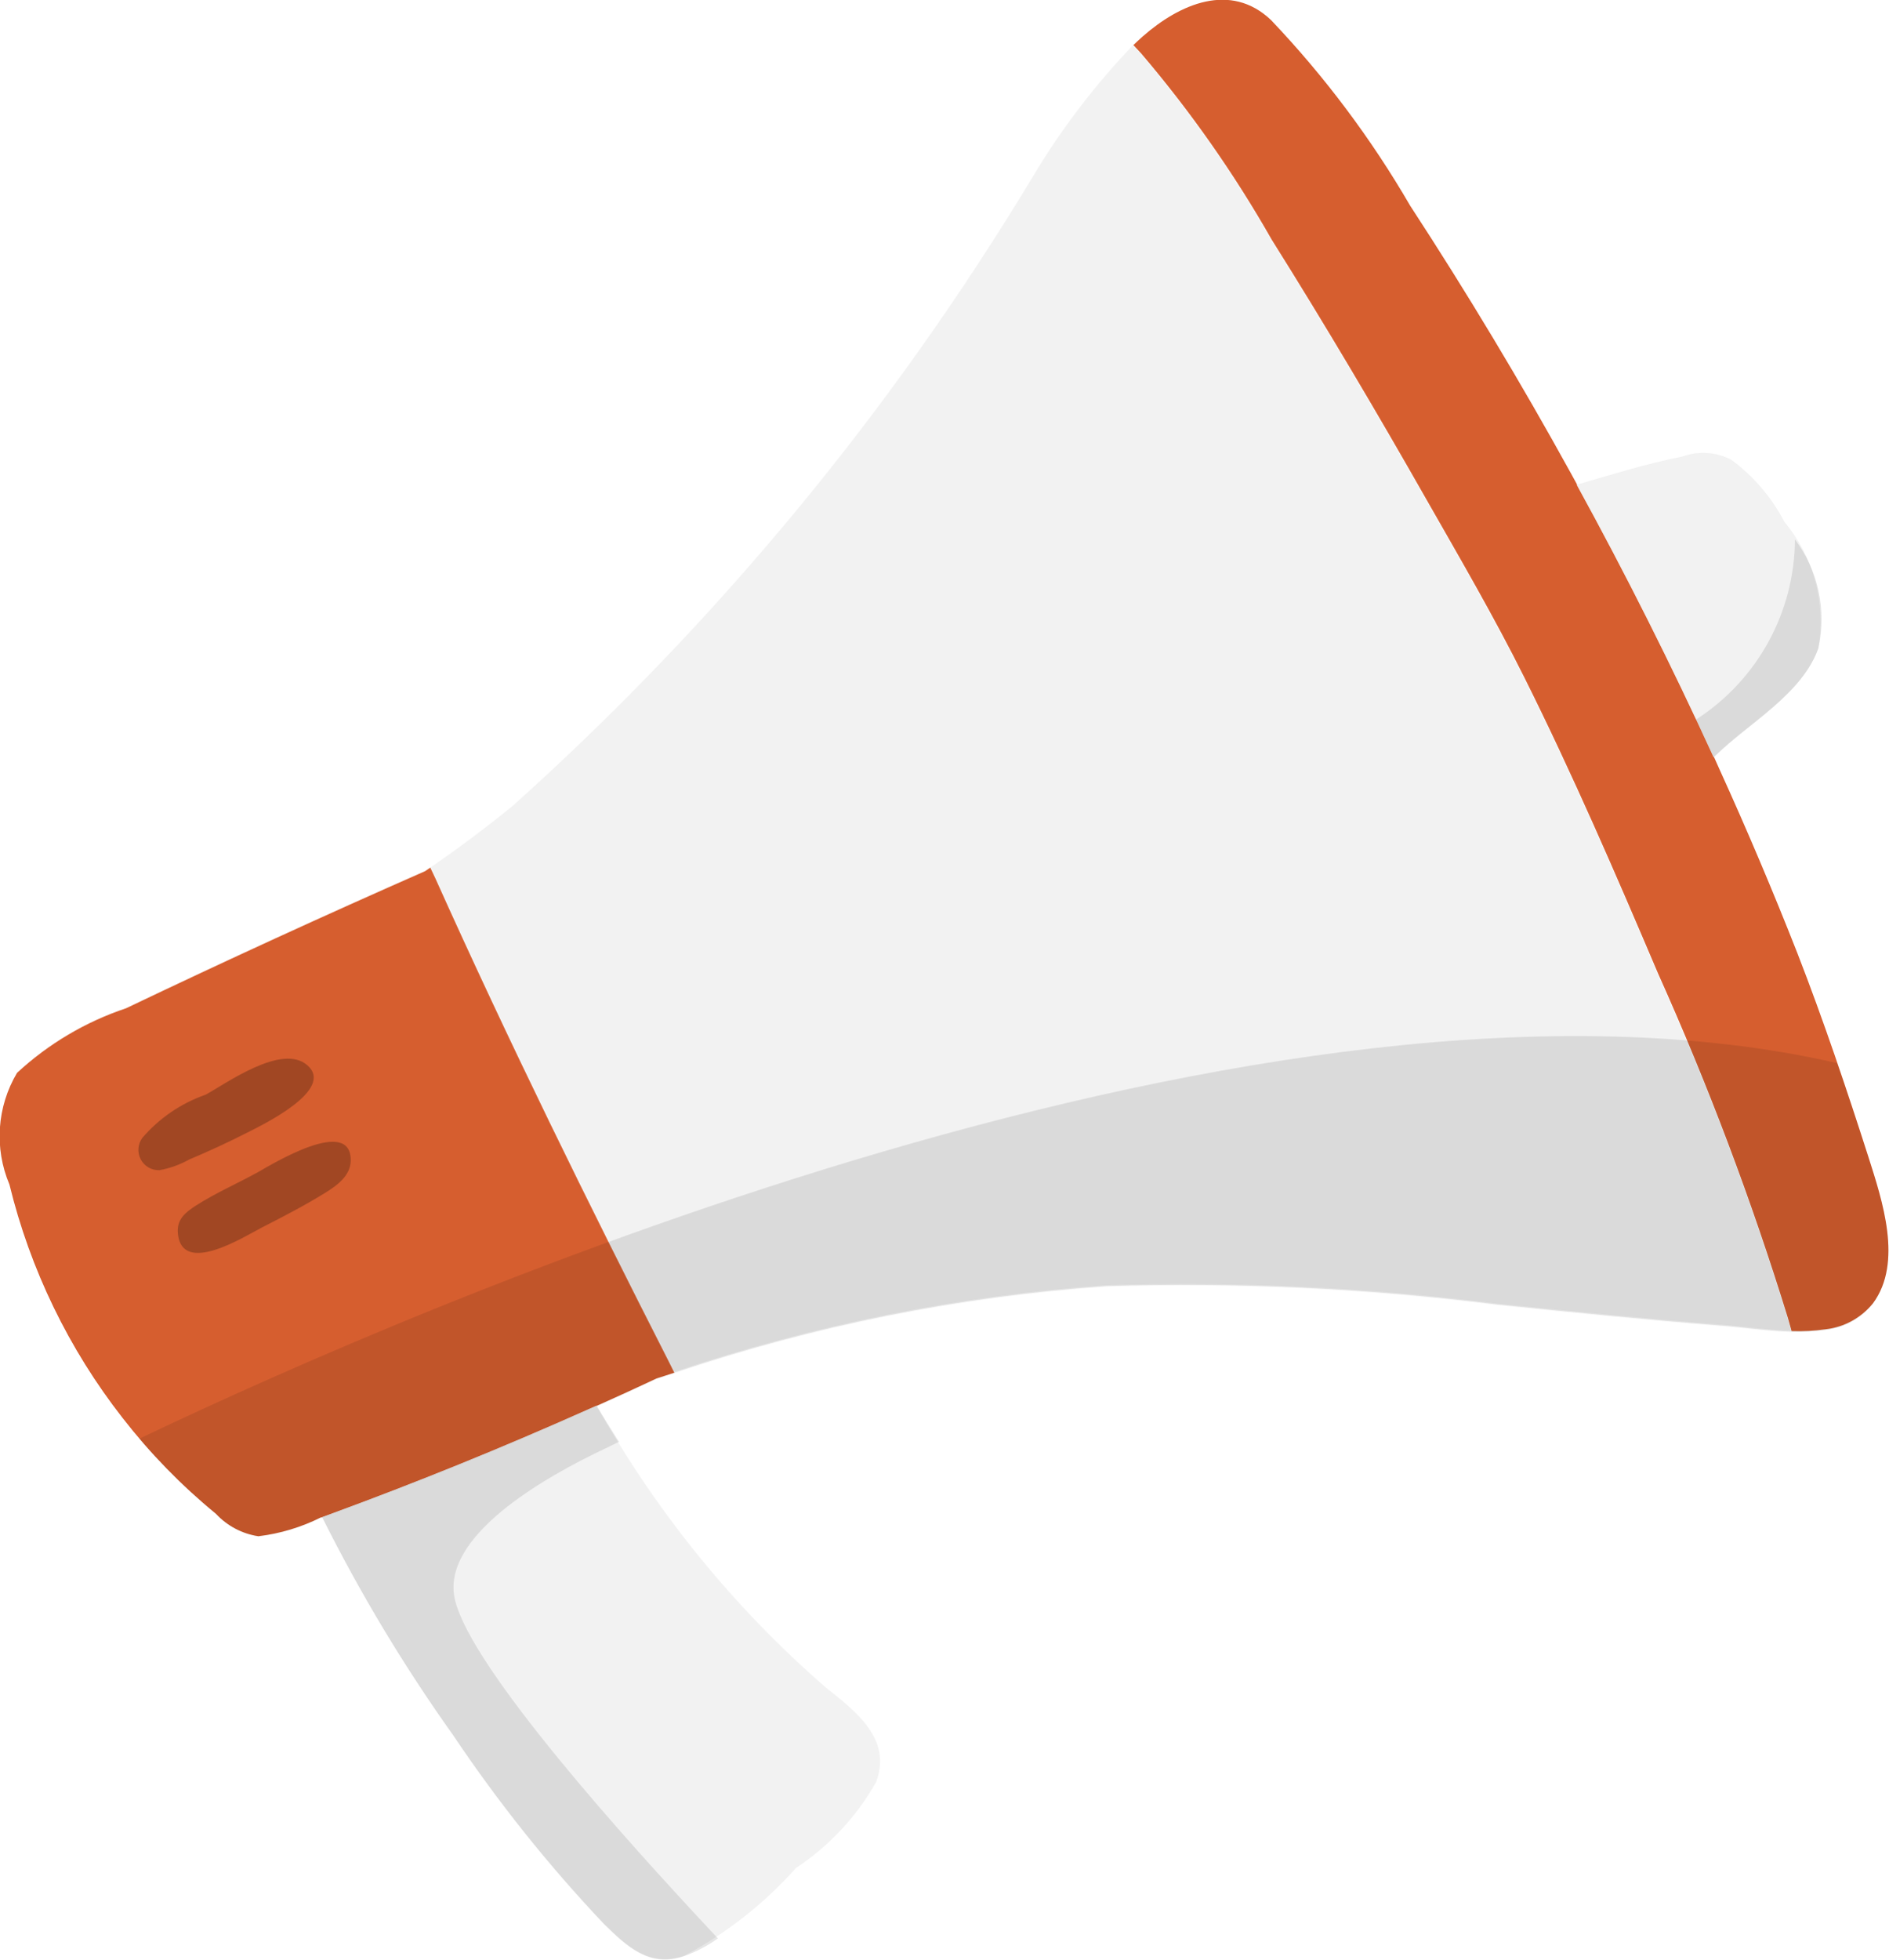
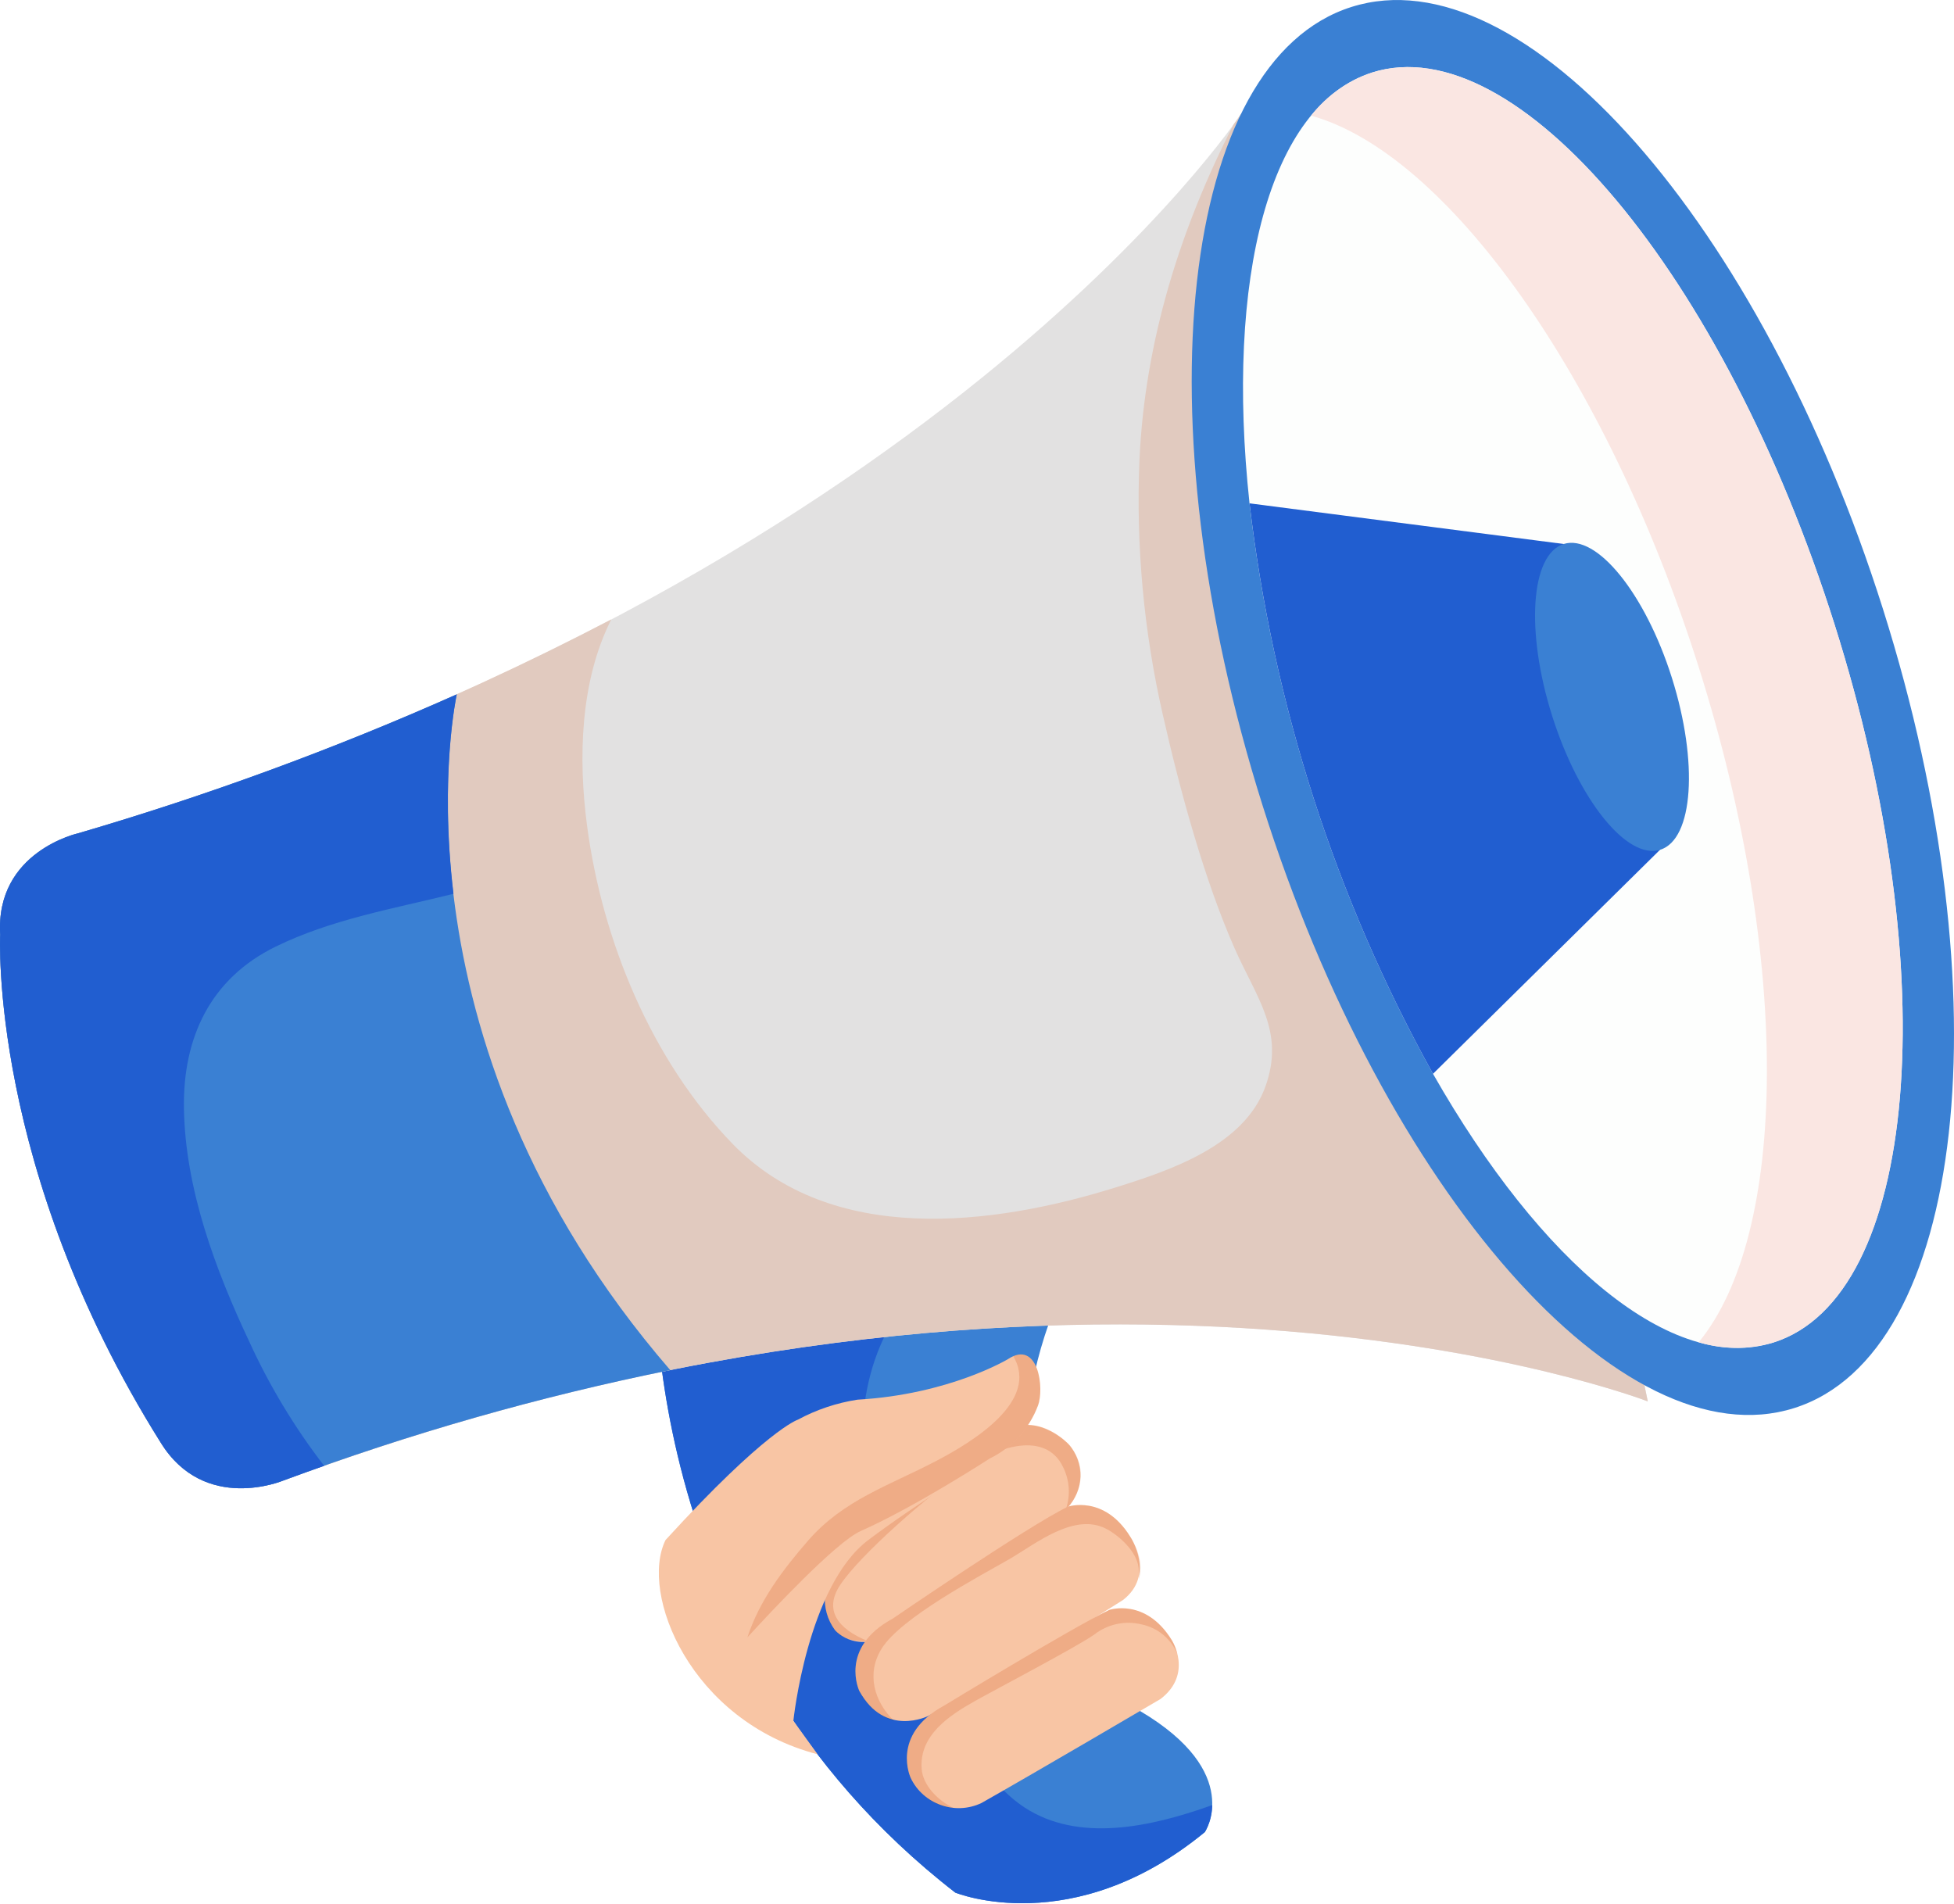
- <svg xmlns="http://www.w3.org/2000/svg" width="18.608" height="19.301" viewBox="0 0 18.608 19.301">
+ <svg xmlns="http://www.w3.org/2000/svg" width="270.626" height="263.591" viewBox="0 0 270.626 263.591">
  <defs>
-     <style>.a{fill:#fddbbb;}.b{fill:#f5f5f5;}.c{fill:gray;}.d{fill:#d65e2f;}.e{fill:#f2f2f2;}.f,.i{fill:#e6e6e6;}.f,.h{mix-blend-mode:multiply;isolation:isolate;}.g{fill:#a14723;}</style>
+     <style>.a{fill:#f7ae80;}.b,.k{opacity:0.3;}.c,.k{fill:#e19262;mix-blend-mode:multiply;isolation:isolate;}.c{opacity:0.5;}.d{fill:#3a80d3;}.e{fill:#215ed0;}.f{fill:#e2e1e1;}.g{fill:#e1cabf;}.h{fill:#fdfefd;}.i{fill:#fae6e2;}.j{fill:#f8c5a4;}</style>
  </defs>
-   <g transform="translate(-162.3 -217.7)">
-     <path class="a" d="M163.848,229.268s.092-.424-.2-.429-.219.4-.219.4Z" />
-     <path class="b" d="M163.393,229.307l0-.112.478.042-.01.111Z" />
-     <path class="c" d="M163.8,229.578a.049.049,0,1,0-.047.051A.049.049,0,0,0,163.8,229.578Z" />
-     <path class="c" d="M163.828,229.413a.05.05,0,0,0-.051-.047.049.049,0,1,0,.051.047Z" />
-     <path class="d" d="M180.712,229.1c-.217-.676-.443-1.347-.7-2.008q-.361-.918-.771-1.819l-.051-.114q-.626-1.366-1.35-2.686l-.058-.106q-.745-1.352-1.586-2.64a9.763,9.763,0,0,0-1.371-1.829c-.4-.38-.9-.159-1.265.161-.031.028-.062.056-.092.085l.078.084a11.873,11.873,0,0,1,1.285,1.833c.53.844,1.036,1.7,1.53,2.569.328.575.663,1.15.959,1.743.476.954.9,1.935,1.318,2.917a29.6,29.6,0,0,1,1.28,3.395l.036.128a1.874,1.874,0,0,0,.336-.018.7.7,0,0,0,.467-.257C181.053,230.135,180.847,229.525,180.712,229.1Z" />
-     <path class="e" d="M179.914,230.687a29.6,29.6,0,0,0-1.28-3.395c-.416-.982-.842-1.963-1.318-2.917-.3-.593-.631-1.168-.959-1.743-.494-.866-1-1.725-1.53-2.569a11.873,11.873,0,0,0-1.285-1.833l-.078-.084a7.214,7.214,0,0,0-.985,1.291,27.087,27.087,0,0,1-5.125,6.2q-.395.323-.814.61l.051.108c.722,1.608,1.5,3.188,2.3,4.76l.054.1a17,17,0,0,1,4.261-.853,24.778,24.778,0,0,1,3.85.182c.735.075,1.47.149,2.206.207.222.017.457.053.688.059Z" />
-     <path class="d" d="M168.891,231.115c-.8-1.572-1.578-3.152-2.3-4.76l-.051-.108-.051.035q-1.483.652-2.947,1.351a2.963,2.963,0,0,0-1.074.636,1.22,1.22,0,0,0-.075,1.1,6.077,6.077,0,0,0,1.115,2.3,5.911,5.911,0,0,0,.92.944.718.718,0,0,0,.418.221,1.881,1.881,0,0,0,.617-.186l.012,0,.112-.041q1.258-.462,2.484-1.009l.108-.048c.2-.089.394-.178.59-.27l.176-.057Z" />
-     <path class="e" d="M179.885,222.843a1.531,1.531,0,0,1,.333,1.243c-.161.451-.683.735-1.01,1.054a.213.213,0,0,0-.022.021q-.626-1.366-1.35-2.686c.346-.1.689-.208,1.041-.277a.6.6,0,0,1,.48.029A1.784,1.784,0,0,1,179.885,222.843Z" />
-     <path class="f" d="M179.013,224.788c.058.124.116.248.173.373a.213.213,0,0,1,.022-.021c.327-.319.849-.6,1.01-1.054a1.308,1.308,0,0,0-.231-1.072A2.122,2.122,0,0,1,179.013,224.788Z" />
-     <path class="g" d="M165.327,228.193c-.25-.216-.794.178-1,.291a1.451,1.451,0,0,0-.624.425.2.2,0,0,0,.168.319.957.957,0,0,0,.295-.106c.193-.081.385-.17.572-.265C164.872,228.788,165.611,228.437,165.327,228.193Z" />
-     <path class="g" d="M164.846,229.245c-.2.111-.42.206-.616.332-.108.07-.191.138-.177.277.041.416.653.029.823-.059.212-.108.428-.22.63-.345.113-.07.247-.166.25-.314C165.764,228.688,164.976,229.172,164.846,229.245Z" />
-     <path class="e" d="M170.436,234.323a10.4,10.4,0,0,1-2.257-2.776l-.108.048q-1.226.546-2.484,1.009l-.112.041a16.058,16.058,0,0,0,1.289,2.145,14.255,14.255,0,0,0,1.486,1.86c.229.224.449.435.794.316a3.965,3.965,0,0,0,1.1-.864,2.47,2.47,0,0,0,.789-.845C171.093,234.827,170.728,234.557,170.436,234.323Z" />
-     <g class="h">
-       <path class="i" d="M166.782,233.456c-.139-.61.844-1.188,1.511-1.5h0l.106-.052c-.075-.117-.148-.235-.22-.353l-.108.048q-1.226.546-2.484,1.009l-.112.041a16.058,16.058,0,0,0,1.289,2.145,14.255,14.255,0,0,0,1.486,1.86c.229.224.449.435.794.316a1.373,1.373,0,0,0,.33-.174l-.088-.094C168.5,235.861,166.937,234.134,166.782,233.456Z" />
+   <g transform="translate(-234.197 -204.537)">
+     <g transform="translate(363.006 444.48)">
+       <path class="a" d="M867.933,1344.294s-13.593,5.1-20.355,7.7c0,0-4.937,3.382-7.922-3.378,0,0-2.266-5.293,5.521-8.678,0,0,14.466-5.081,18.968-7.843,0,0,4.508-2.086,7.609,4.849C871.754,1336.946,872.779,1341.192,867.933,1344.294Z" transform="translate(-839.35 -1331.803)" />
+       <g class="b">
+         <path class="c" d="M839.657,1348.618c2.108,4.775,4.758,3.986,6.636,3.7-3.011-.765-4.728-1.622-4.3-5.287.616-5.264,5.38-4.8,9.076-7.01,3.5-2.1,15.1-6.665,18.556-3.507,1.742,1.591,1.181,3.941.6,5.768a7.414,7.414,0,0,0,1.529-5.34c-3.1-6.934-7.609-4.849-7.609-4.849-4.5,2.762-18.968,7.843-18.968,7.843C837.39,1343.325,839.657,1348.618,839.657,1348.618Z" transform="translate(-839.35 -1331.803)" />
+       </g>
    </g>
-     <path class="f" d="M163.673,231.873a5.947,5.947,0,0,0,.755.742.718.718,0,0,0,.418.221,1.881,1.881,0,0,0,.617-.186l.012,0,.112-.041q1.258-.462,2.484-1.009l.108-.048c.2-.089.394-.178.59-.27l.176-.057a17,17,0,0,1,4.261-.853,24.778,24.778,0,0,1,3.85.182c.735.075,1.47.149,2.206.207.222.017.457.053.688.059a1.874,1.874,0,0,0,.336-.018.7.7,0,0,0,.467-.257c.3-.4.094-1.015-.041-1.438q-.15-.47-.31-.934C174.846,226.9,166.485,230.532,163.673,231.873Z" />
+     <g transform="translate(234.197 204.537)">
+       <g transform="translate(90.731 170.531)">
+         <path class="d" d="M660.517,1008.865s-3.475,53.562,41.515,88.426c0,0,16.264,6.67,34.571-8.391,0,0,5.464-8.211-8.971-16.754,0,0-30.714-25.917-6.58-66.443Z" transform="translate(-660.455 -1005.702)" />
+         <path class="e" d="M711.636,1088c-5.051-3.3-8.247-9.5-10.776-14.761-2.477-5.135-5.133-10.3-7.3-15.574-4.25-10.355-6.449-23.062-1.881-33.719a27.114,27.114,0,0,1,16.449-15.078l-47.613,2.489s-3.475,53.562,41.515,88.426c0,0,16.264,6.67,34.571-8.391a7.572,7.572,0,0,0,1.01-3.729C729.007,1090.743,719.106,1092.862,711.636,1088Z" transform="translate(-660.455 -1008.192)" />
+       </g>
+       <path class="f" d="M256.452,462.684c6.079,9.864,16.982,5.263,16.982,5.263,111.09-41.12,188.979-10.962,188.979-10.962l-19.026-92.042-37.31-86.263S363.345,343.446,245.1,378.285c0,0-11.568,2.5-10.878,14.064C234.226,392.349,232.6,424.649,256.452,462.684Z" transform="translate(-234.197 -262.898)" />
+       <path class="g" d="M405.03,280.162c-7.364,14.4-12.259,29.931-13.015,46.339a133.336,133.336,0,0,0,3.269,35.56c2.323,10.239,5.686,22.624,9.9,32.172,3.069,6.952,7,11.548,4.27,19.148-2.934,8.186-13.2,11.614-20.7,13.96-17.133,5.351-39.346,8.107-53.082-6.011-11.254-11.578-18.052-28.16-20.162-44.026-1.248-9.386-.963-20.115,3.351-28.62a400.982,400.982,0,0,1-73.758,29.6s-11.568,2.5-10.878,14.064c0,0-1.627,32.3,22.225,70.335,6.079,9.864,16.982,5.263,16.982,5.263,111.09-41.12,188.979-10.962,188.979-10.962l-19.026-92.042-37.31-86.263S405.725,279.21,405.03,280.162Z" transform="translate(-234.197 -262.898)" />
+       <path class="d" d="M327.027,749.938a356.5,356.5,0,0,0-53.594,15.291s-10.9,4.6-16.982-5.263c-23.853-38.035-22.225-70.335-22.225-70.335-.69-11.561,10.878-14.064,10.878-14.064a416.779,416.779,0,0,0,52.353-19.217S286.955,703.573,327.027,749.938Z" transform="translate(-234.197 -560.18)" />
+       <path class="e" d="M268.737,746.027c-4.7-9.981-8.9-21.2-9.066-32.376-.149-9.782,3.677-17.963,12.732-22.381,7.77-3.789,16.276-5.232,24.6-7.3-1.975-16.6.456-27.623.456-27.623A416.779,416.779,0,0,1,245.1,675.567s-11.568,2.5-10.878,14.064c0,0-1.627,32.3,22.225,70.335,6.079,9.864,16.982,5.263,16.982,5.263,1.9-.7,3.784-1.372,5.666-2.033A88.05,88.05,0,0,1,268.737,746.027Z" transform="translate(-234.197 -560.18)" />
+       <path class="d" d="M1105.356,288.944c16.932,53.589,11.422,103.106-12.312,110.606s-56.7-29.86-73.627-83.452-11.419-103.1,12.315-110.6S1088.425,235.357,1105.356,288.944Z" transform="translate(-844.55 -204.537)" />
+       <path class="h" d="M1124.943,325.419c15.35,48.576,11.55,93.077-8.479,99.4-13.985,4.421-32.207-10.975-47.152-37.213A214.351,214.351,0,0,1,1043.9,308.6c-3.344-31.095,2.676-55.147,16.982-59.669C1080.917,242.6,1109.6,276.846,1124.943,325.419Z" transform="translate(-870.844 -238.889)" />
+       <path class="i" d="M1095.749,248.932a18.008,18.008,0,0,0-8.455,5.975c18.647,5.157,40.852,35.772,53.708,76.454s12.267,78.494-.027,93.428a17.97,17.97,0,0,0,10.353.032c20.029-6.324,23.828-50.825,8.479-99.4S1115.782,242.6,1095.749,248.932Z" transform="translate(-905.709 -238.889)" />
+       <g transform="translate(173.059 69.712)">
+         <path class="e" d="M1090.746,537.674l13.374,42.319-31.474,31.061a214.354,214.354,0,0,1-25.409-79.008Z" transform="translate(-1047.237 -532.046)" />
+         <path class="d" d="M1251.969,576.425c3.691,11.7,2.974,22.348-1.608,23.8s-11.288-6.86-14.983-18.555-2.978-22.343,1.6-23.789S1248.275,564.735,1251.969,576.425Z" transform="translate(-1193.472 -552.251)" />
+       </g>
+     </g>
+     <g transform="translate(348.383 401.877)">
+       <path class="j" d="M796.077,1132.288s-17.287,12.834-23.218,18.32a7.262,7.262,0,0,0-.744,9.475s3.239,3.914,9.246-.356c0,0,18.784-13.315,22.91-16.551a6.517,6.517,0,0,0,.18-8.868S800.557,1130.081,796.077,1132.288Z" transform="translate(-770.653 -1131.65)" />
+       <path class="k" d="M772.115,1160.163s1.168,1.741,4.43,1.466c-4.059-1.676-6.015-4.262-3.7-7.747,2.7-4.084,11.972-12.282,18.191-16.584,3.523-2.436,10.216-4.787,12.644.238a7.556,7.556,0,0,1,.412,5.866c.062-.049.125-.1.183-.145,0,0,3.97-4.044.378-8.665,0,0-4.092-4.43-8.572-2.222,0,0-17.287,12.834-23.218,18.32A7.262,7.262,0,0,0,772.115,1160.163Z" transform="translate(-770.653 -1131.73)" />
+     </g>
+     <g transform="translate(352.673 412.977)">
+       <path class="j" d="M827.85,1196.967s-18.665,11.819-26.974,16.054c0,0-5.97,3.015-9.527-3.461,0,0-2.868-5.969,4.6-10.014,0,0,18.843-12.892,24.287-15.516,0,0,5.009-1.7,8.628,4.151C828.866,1188.181,832.409,1193.455,827.85,1196.967Z" transform="translate(-790.808 -1183.801)" />
+       <path class="k" d="M791.349,1209.561a8.137,8.137,0,0,0,4.8,4.128c-2.725-2.636-3.885-6.521-1.7-10.013,2.693-4.31,13.528-9.994,17.655-12.368,3.644-2.1,9.038-6.582,13.526-4.166,1.784.967,4.093,3.095,4.382,5.247a8.92,8.92,0,0,1,.049,1.664c.944-2.739-1.195-5.872-1.195-5.872-3.62-5.852-8.628-4.151-8.628-4.151-5.444,2.624-24.287,15.516-24.287,15.516C788.481,1203.591,791.349,1209.561,791.349,1209.561Z" transform="translate(-790.808 -1183.801)" />
+     </g>
+     <g transform="translate(359.795 427.276)">
+       <path class="j" d="M859.411,1263.535s-17.312,10.177-24.824,14.42a7.375,7.375,0,0,1-9.785-3.471s-2.857-5.972,4.609-10.016c0,0,17.451-10.633,22.891-13.264,0,0,5.009-1.7,8.637,4.155C860.94,1255.359,863.969,1260.026,859.411,1263.535Z" transform="translate(-824.265 -1250.976)" />
+       <path class="k" d="M824.8,1274.485c1.7,3.075,3.987,4.013,5.928,4.144-2.23-1.027-4.22-3.191-4.405-5.328-.407-4.689,3.745-7.437,7.373-9.476,2.7-1.52,13.955-7.423,16.509-9.192a7.655,7.655,0,0,1,6.534-1.431,6.912,6.912,0,0,1,4.988,4.082,6.9,6.9,0,0,0-.789-1.925c-3.629-5.852-8.637-4.155-8.637-4.155-5.44,2.631-22.891,13.264-22.891,13.264C821.945,1268.513,824.8,1274.485,824.8,1274.485Z" transform="translate(-824.265 -1250.976)" />
+     </g>
+     <g transform="translate(325.441 392.118)">
+       <path class="j" d="M691.884,1111.519c6.6-4.989,16.82-11.29,16.82-11.29a13.377,13.377,0,0,0,6.682-7.336c.913-2.455.013-9.19-4.165-6.424,0,0-8.117,4.889-20.83,5.612a25.51,25.51,0,0,0-8.261,2.77s-4.348,1.371-18.329,16.668c-3.64,7.41,3.438,25.074,21.052,29.674l-3.346-4.634S683.435,1117.908,691.884,1111.519Z" transform="translate(-662.87 -1085.812)" />
+       <path class="k" d="M728.95,1111.568c4.918-5.639,11.206-7.6,17.633-10.962,5.083-2.651,14.469-8.325,10.761-14.558,3.538-1.534,4.278,4.531,3.423,6.836a13.377,13.377,0,0,1-6.681,7.336s-10.308,6.7-17.87,10.045c-3.408,1.509-12.481,11.214-15.69,14.723C722.179,1119.932,725.408,1115.636,728.95,1111.568Z" transform="translate(-708.254 -1085.803)" />
+     </g>
  </g>
</svg>
